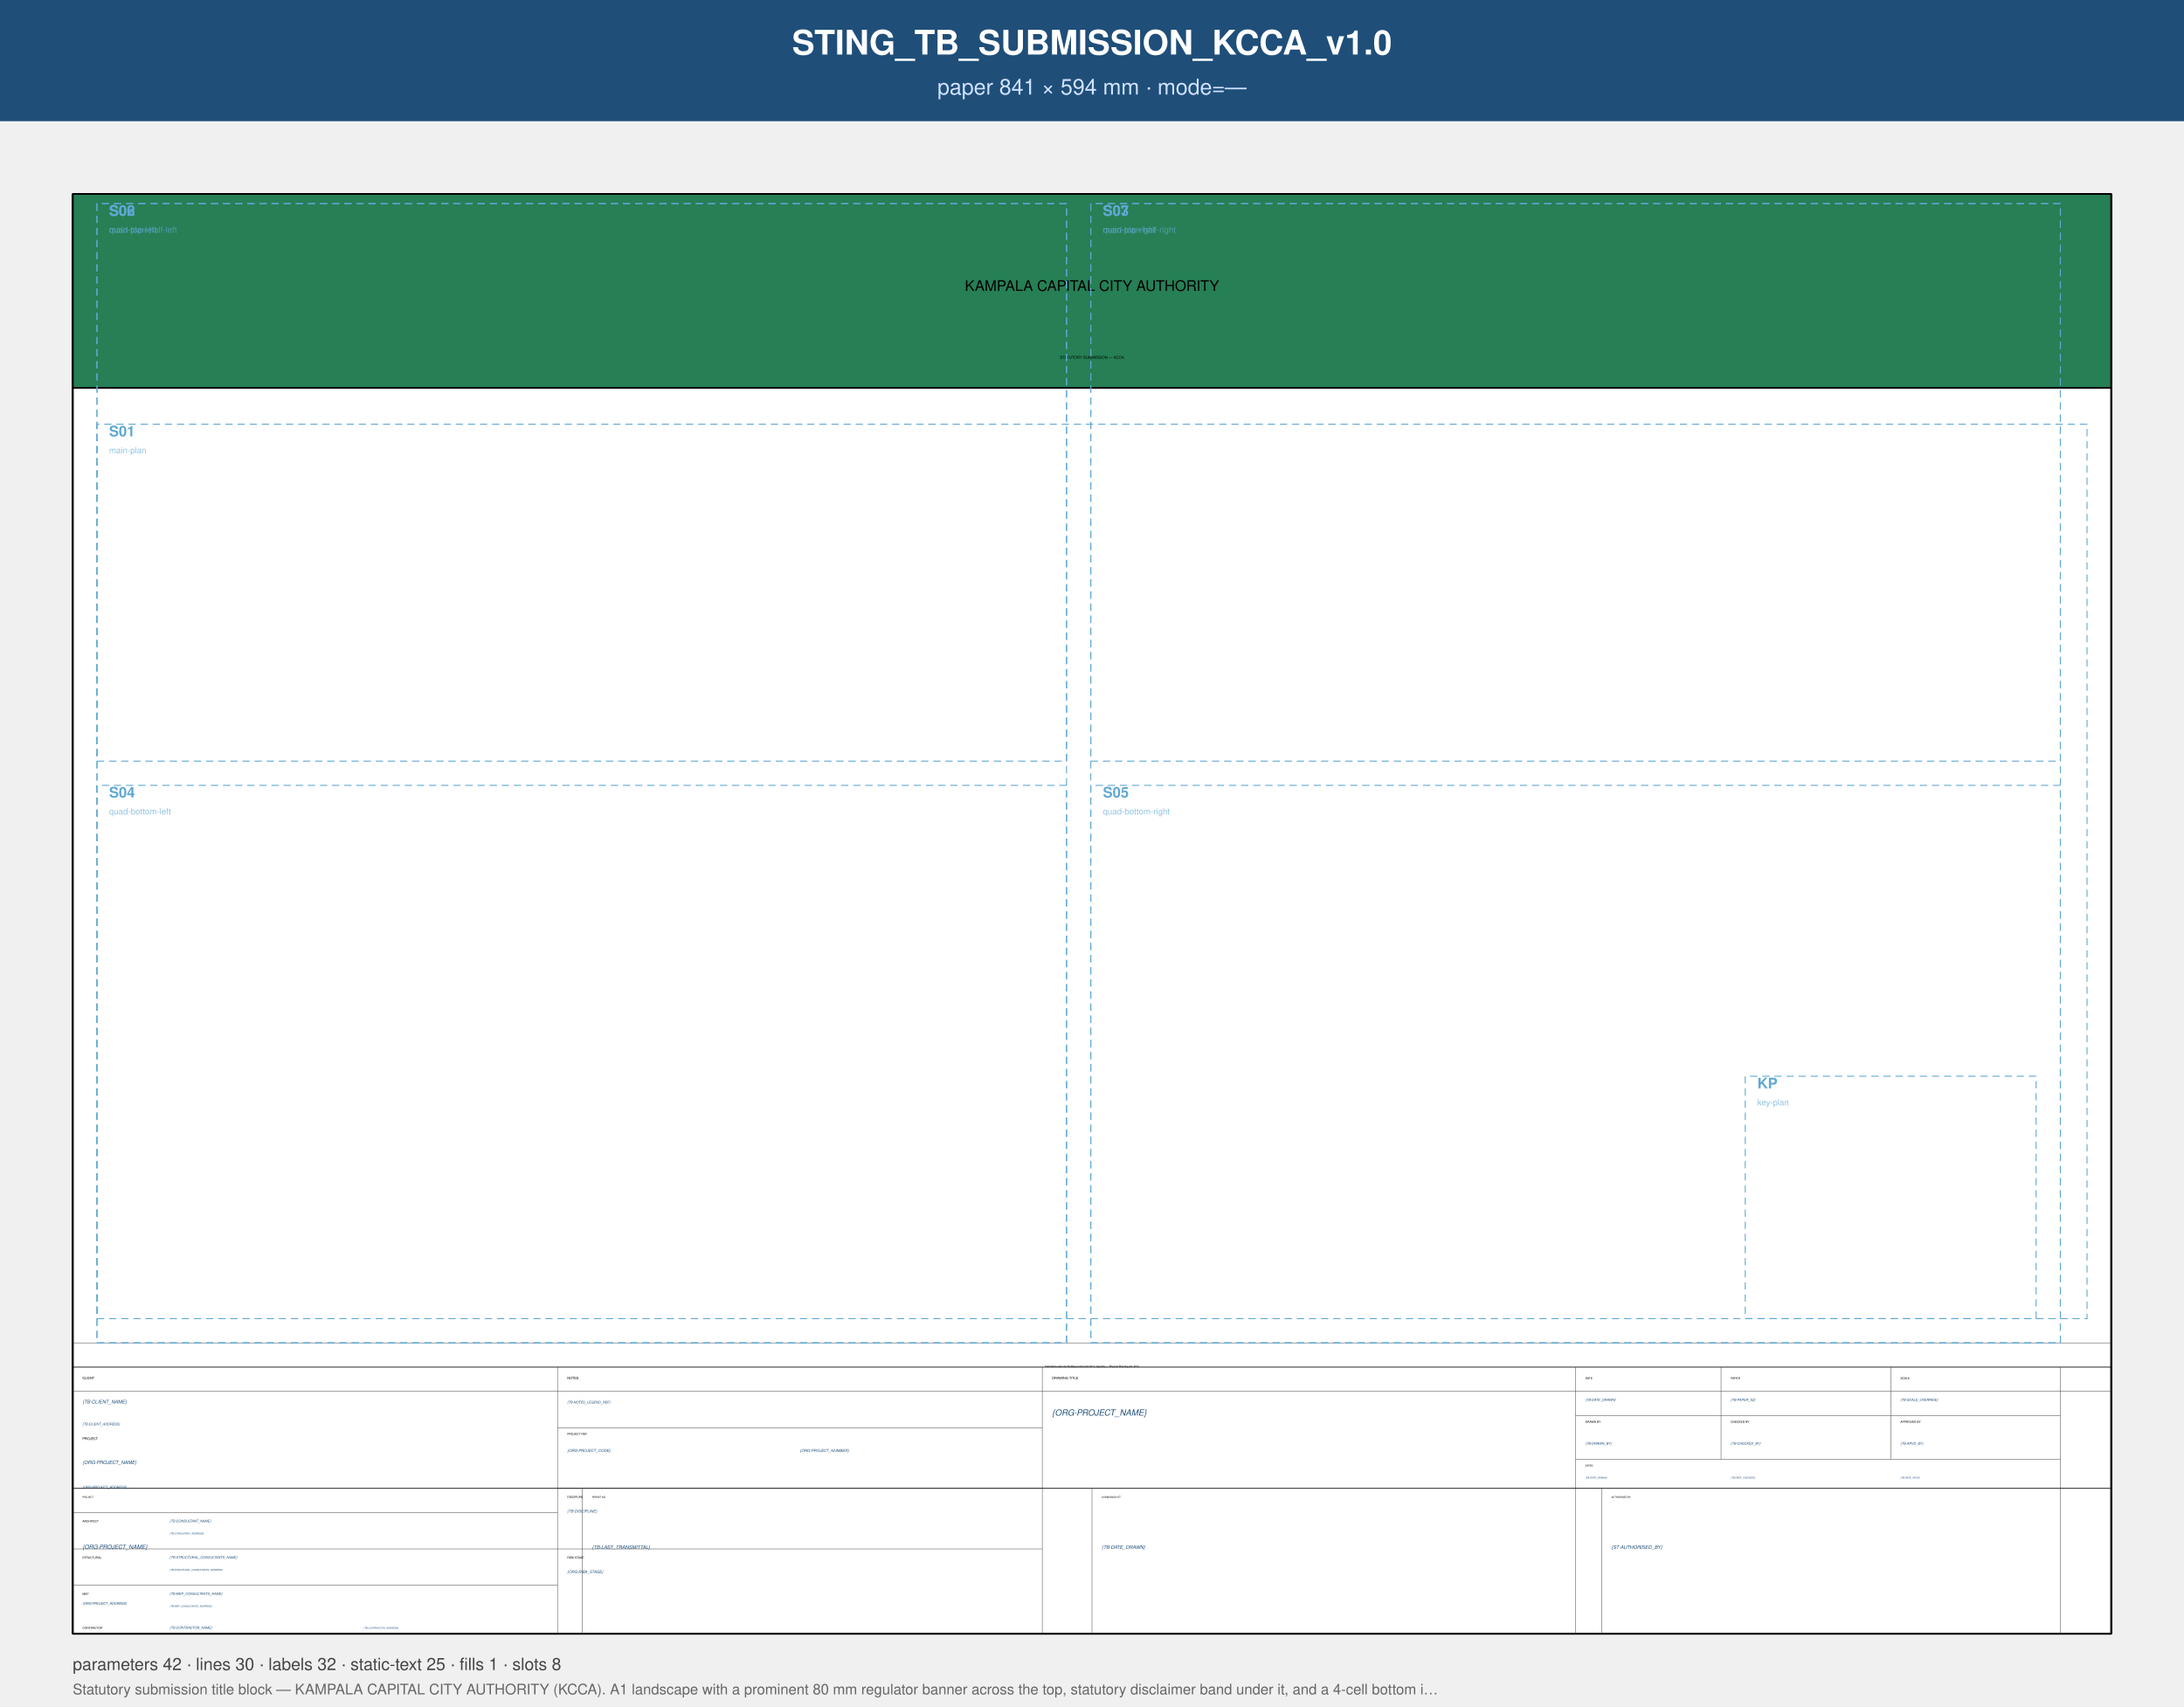
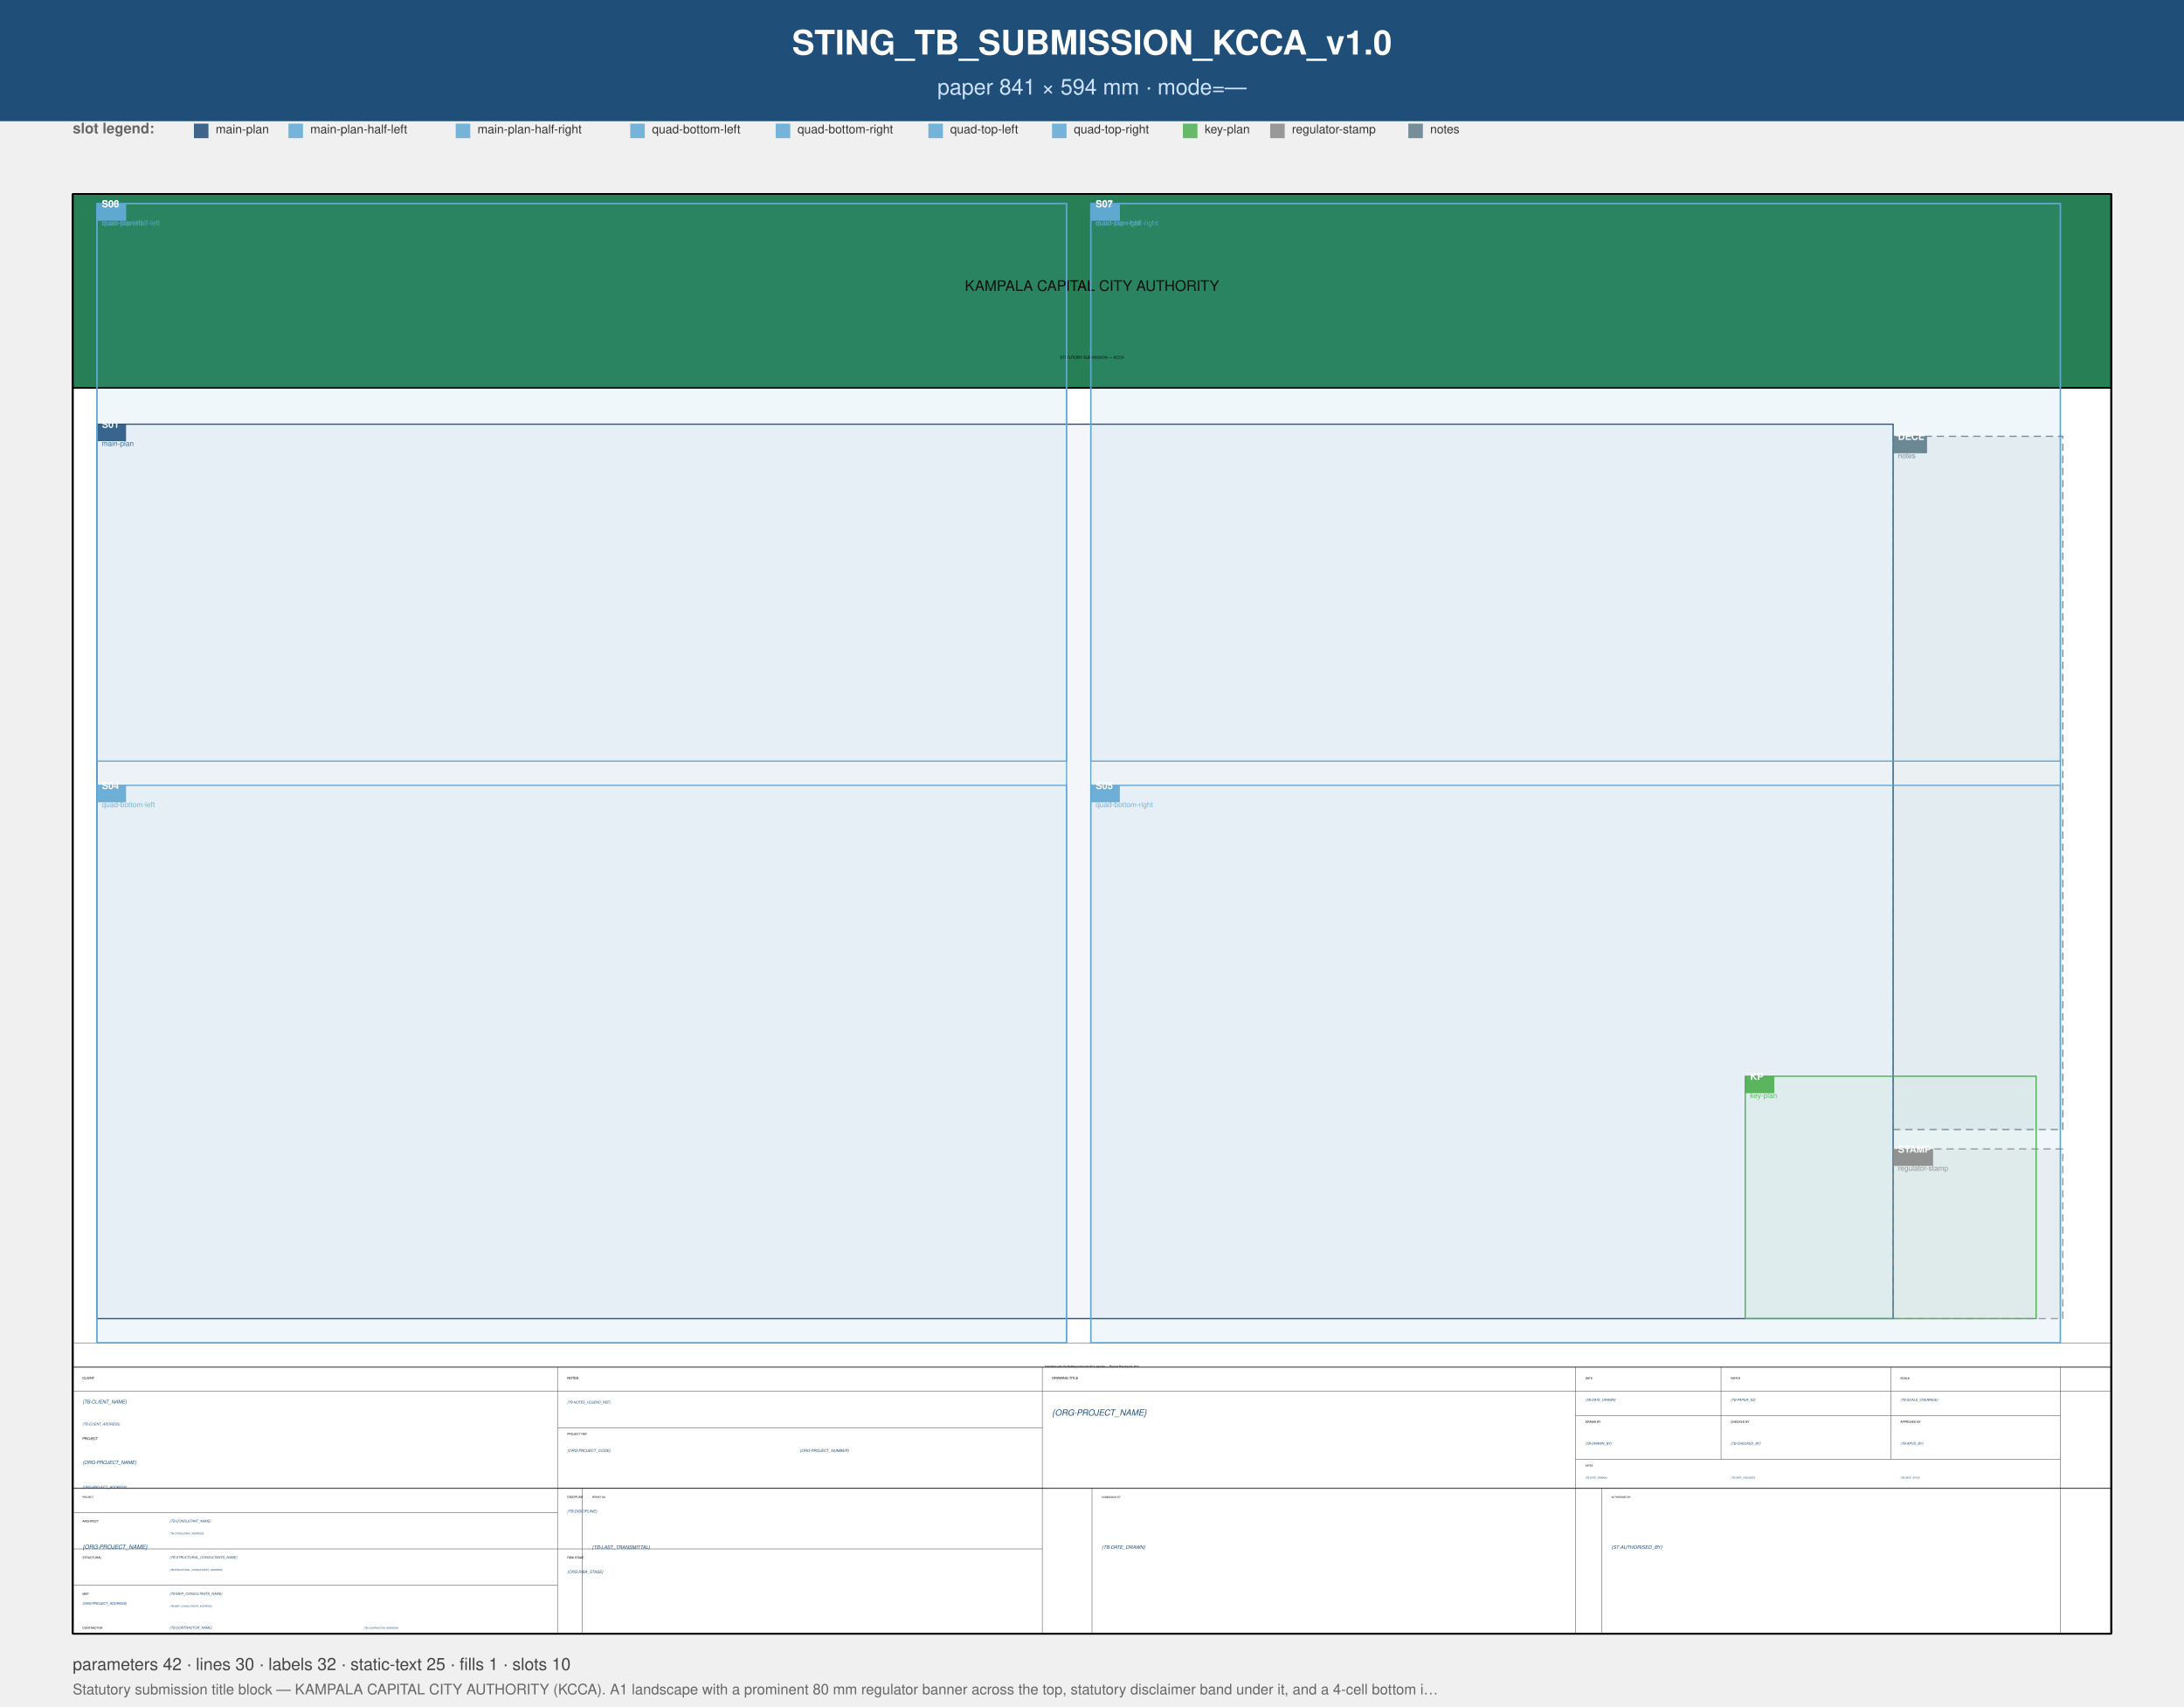
<svg xmlns="http://www.w3.org/2000/svg" viewBox="0 0 901 704" width="901mm" height="704mm" style="background:#fafafa;font-family:Helvetica,Arial,sans-serif;">
  <rect x="0" y="0" width="901" height="50" fill="#1F4E79" />
  <text x="450.5" y="22.5" text-anchor="middle" fill="#fff" font-size="14" font-weight="bold">STING_TB_SUBMISSION_KCCA_v1.0</text>
  <text x="450.5" y="39.0" text-anchor="middle" fill="#cfe2ff" font-size="9">paper 841 × 594 mm   ·   mode=—</text>
  <g transform="translate(30,674) scale(1,-1)">
    <rect x="0" y="0" width="841" height="594" fill="#ffffff" stroke="#1a1a1a" stroke-width="0.6" />
    <rect x="0" y="514" width="841" height="80" fill="#006937" opacity="0.85" />
    <line x1="0" y1="0" x2="841" y2="0" stroke="#000" stroke-width="0.7" />
    <line x1="841" y1="0" x2="841" y2="594" stroke="#000" stroke-width="0.7" />
    <line x1="841" y1="594" x2="0" y2="594" stroke="#000" stroke-width="0.7" />
    <line x1="0" y1="594" x2="0" y2="0" stroke="#000" stroke-width="0.7" />
    <line x1="0" y1="110" x2="841" y2="110" stroke="#222" stroke-width="0.35" />
    <line x1="200" y1="0" x2="200" y2="110" stroke="#444" stroke-width="0.18" />
    <line x1="400" y1="0" x2="400" y2="110" stroke="#444" stroke-width="0.18" />
    <line x1="620" y1="0" x2="620" y2="110" stroke="#444" stroke-width="0.18" />
    <line x1="820" y1="0" x2="820" y2="110" stroke="#444" stroke-width="0.18" />
    <line x1="0" y1="50" x2="200" y2="50" stroke="#444" stroke-width="0.18" />
    <line x1="0" y1="35" x2="200" y2="35" stroke="#444" stroke-width="0.18" />
    <line x1="0" y1="20" x2="200" y2="20" stroke="#444" stroke-width="0.18" />
    <line x1="200" y1="85" x2="400" y2="85" stroke="#444" stroke-width="0.18" />
    <line x1="200" y1="60" x2="400" y2="60" stroke="#444" stroke-width="0.18" />
    <line x1="200" y1="35" x2="400" y2="35" stroke="#444" stroke-width="0.18" />
    <line x1="620" y1="90" x2="820" y2="90" stroke="#444" stroke-width="0.18" />
    <line x1="620" y1="72" x2="820" y2="72" stroke="#444" stroke-width="0.18" />
    <line x1="680" y1="72" x2="680" y2="110" stroke="#444" stroke-width="0.18" />
    <line x1="750" y1="72" x2="750" y2="110" stroke="#444" stroke-width="0.18" />
    <line x1="0" y1="0" x2="841" y2="0" stroke="#000" stroke-width="0.7" />
    <line x1="841" y1="0" x2="841" y2="594" stroke="#000" stroke-width="0.7" />
    <line x1="841" y1="594" x2="0" y2="594" stroke="#000" stroke-width="0.7" />
    <line x1="0" y1="594" x2="0" y2="0" stroke="#000" stroke-width="0.7" />
    <line x1="0" y1="514" x2="841" y2="514" stroke="#000" stroke-width="0.7" />
    <line x1="0" y1="60" x2="841" y2="60" stroke="#222" stroke-width="0.35" />
    <line x1="210.25" y1="0" x2="210.25" y2="60" stroke="#444" stroke-width="0.18" />
    <line x1="420.5" y1="0" x2="420.5" y2="60" stroke="#444" stroke-width="0.18" />
    <line x1="630.75" y1="0" x2="630.75" y2="60" stroke="#444" stroke-width="0.18" />
    <line x1="0" y1="100" x2="841" y2="100" stroke="#444" stroke-width="0.18" />
    <line x1="0" y1="120" x2="841" y2="120" stroke="#444" stroke-width="0.18" />
    <g transform="translate(4,105) scale(1,-1)">
      <text x="0" y="0" font-size="1.4" text-anchor="start" fill="#000">CLIENT</text>
    </g>
    <g transform="translate(4,80) scale(1,-1)">
      <text x="0" y="0" font-size="1.4" text-anchor="start" fill="#000">PROJECT</text>
    </g>
    <g transform="translate(4,46) scale(1,-1)">
      <text x="0" y="0" font-size="1.2" text-anchor="start" fill="#000">ARCHITECT</text>
    </g>
    <g transform="translate(4,31) scale(1,-1)">
      <text x="0" y="0" font-size="1.2" text-anchor="start" fill="#000">STRUCTURAL</text>
    </g>
    <g transform="translate(4,16) scale(1,-1)">
      <text x="0" y="0" font-size="1.2" text-anchor="start" fill="#000">MEP</text>
    </g>
    <g transform="translate(4,2) scale(1,-1)">
      <text x="0" y="0" font-size="1.2" text-anchor="start" fill="#000">CONTRACTOR</text>
    </g>
    <g transform="translate(204,105) scale(1,-1)">
      <text x="0" y="0" font-size="1.4" text-anchor="start" fill="#000">NOTES</text>
    </g>
    <g transform="translate(404,105) scale(1,-1)">
      <text x="0" y="0" font-size="1.4" text-anchor="start" fill="#000">DRAWING TITLE</text>
    </g>
    <g transform="translate(204,82) scale(1,-1)">
      <text x="0" y="0" font-size="1.2" text-anchor="start" fill="#000">PROJECT REF.</text>
    </g>
    <g transform="translate(204,56) scale(1,-1)">
      <text x="0" y="0" font-size="1.2" text-anchor="start" fill="#000">DISCIPLINE</text>
    </g>
    <g transform="translate(204,31) scale(1,-1)">
      <text x="0" y="0" font-size="1.2" text-anchor="start" fill="#000">RIBA STAGE</text>
    </g>
    <g transform="translate(624,105) scale(1,-1)">
      <text x="0" y="0" font-size="1.2" text-anchor="start" fill="#000">DATE</text>
    </g>
    <g transform="translate(684,105) scale(1,-1)">
      <text x="0" y="0" font-size="1.2" text-anchor="start" fill="#000">PAPER</text>
    </g>
    <g transform="translate(754,105) scale(1,-1)">
      <text x="0" y="0" font-size="1.2" text-anchor="start" fill="#000">SCALE</text>
    </g>
    <g transform="translate(624,87) scale(1,-1)">
      <text x="0" y="0" font-size="1.2" text-anchor="start" fill="#000">DRAWN BY</text>
    </g>
    <g transform="translate(684,87) scale(1,-1)">
      <text x="0" y="0" font-size="1.2" text-anchor="start" fill="#000">CHECKED BY</text>
    </g>
    <g transform="translate(754,87) scale(1,-1)">
      <text x="0" y="0" font-size="1.2" text-anchor="start" fill="#000">APPROVED BY</text>
    </g>
    <g transform="translate(624,69) scale(1,-1)">
      <text x="0" y="0" font-size="1.0" text-anchor="start" fill="#000">DATES</text>
    </g>
    <g transform="translate(420.5,554.0) scale(1,-1)">
      <text x="0" y="0" font-size="6.0" text-anchor="middle" fill="#000">KAMPALA CAPITAL CITY AUTHORITY</text>
    </g>
    <g transform="translate(420.5,526) scale(1,-1)">
      <text x="0" y="0" font-size="1.6" text-anchor="middle" fill="#000">STATUTORY SUBMISSION — KCCA</text>
    </g>
    <g transform="translate(420.5,110) scale(1,-1)">
      <text x="0" y="0" font-size="1.0" text-anchor="middle" fill="#000">Submitted under the Building Control Act 2013 (Uganda) — Physical Planning Act, 2010</text>
    </g>
    <g transform="translate(4,56) scale(1,-1)">
      <text x="0" y="0" font-size="1.0" text-anchor="start" fill="#000">PROJECT</text>
    </g>
    <g transform="translate(214.25,56) scale(1,-1)">
      <text x="0" y="0" font-size="1.0" text-anchor="start" fill="#000">PERMIT NO</text>
    </g>
    <g transform="translate(424.5,56) scale(1,-1)">
      <text x="0" y="0" font-size="1.0" text-anchor="start" fill="#000">SUBMISSION DT</text>
    </g>
    <g transform="translate(634.75,56) scale(1,-1)">
      <text x="0" y="0" font-size="1.0" text-anchor="start" fill="#000">AUTHORISED BY</text>
    </g>
    <g transform="translate(4,95) scale(1,-1)">
      <text x="0" y="0" font-size="2.0" text-anchor="start" fill="#1F4E79" font-style="italic">{TB·CLIENT_NAME}</text>
    </g>
    <g transform="translate(4,86) scale(1,-1)">
      <text x="0" y="0" font-size="1.4" text-anchor="start" fill="#1F4E79" font-style="italic">{TB·CLIENT_ADDRESS}</text>
    </g>
    <g transform="translate(4,70) scale(1,-1)">
      <text x="0" y="0" font-size="2.0" text-anchor="start" fill="#1F4E79" font-style="italic">{ORG·PROJECT_NAME}</text>
    </g>
    <g transform="translate(4,60) scale(1,-1)">
      <text x="0" y="0" font-size="1.4" text-anchor="start" fill="#1F4E79" font-style="italic">{ORG·PROJECT_ADDRESS}</text>
    </g>
    <g transform="translate(40,46) scale(1,-1)">
      <text x="0" y="0" font-size="1.4" text-anchor="start" fill="#1F4E79" font-style="italic">{TB·CONSULTANT_NAME}</text>
    </g>
    <g transform="translate(40,41) scale(1,-1)">
      <text x="0" y="0" font-size="1.0" text-anchor="start" fill="#1F4E79" font-style="italic">{TB·CONSULTANT_ADDRESS}</text>
    </g>
    <g transform="translate(40,31) scale(1,-1)">
      <text x="0" y="0" font-size="1.4" text-anchor="start" fill="#1F4E79" font-style="italic">{TB·STRUCTURAL_CONSULTANTS_NAME}</text>
    </g>
    <g transform="translate(40,26) scale(1,-1)">
      <text x="0" y="0" font-size="1.0" text-anchor="start" fill="#1F4E79" font-style="italic">{TB·STRUCTURAL_CONSULTANTS_ADDRESS}</text>
    </g>
    <g transform="translate(40,16) scale(1,-1)">
      <text x="0" y="0" font-size="1.4" text-anchor="start" fill="#1F4E79" font-style="italic">{TB·MEP_CONSULTANTS_NAME}</text>
    </g>
    <g transform="translate(40,11) scale(1,-1)">
      <text x="0" y="0" font-size="1.0" text-anchor="start" fill="#1F4E79" font-style="italic">{TB·MEP_CONSULTANTS_ADDRESS}</text>
    </g>
    <g transform="translate(40,2) scale(1,-1)">
      <text x="0" y="0" font-size="1.4" text-anchor="start" fill="#1F4E79" font-style="italic">{TB·CONTRACTOR_NAME}</text>
    </g>
    <g transform="translate(120,2) scale(1,-1)">
      <text x="0" y="0" font-size="1.0" text-anchor="start" fill="#1F4E79" font-style="italic">{TB·CONTRACTOR_ADDRESS}</text>
    </g>
    <g transform="translate(204,75) scale(1,-1)">
      <text x="0" y="0" font-size="1.6" text-anchor="start" fill="#1F4E79" font-style="italic">{ORG·PROJECT_CODE}</text>
    </g>
    <g transform="translate(300,75) scale(1,-1)">
      <text x="0" y="0" font-size="1.6" text-anchor="start" fill="#1F4E79" font-style="italic">{ORG·PROJECT_NUMBER}</text>
    </g>
    <g transform="translate(204,50) scale(1,-1)">
      <text x="0" y="0" font-size="1.6" text-anchor="start" fill="#1F4E79" font-style="italic">{TB·DISCIPLINE}</text>
    </g>
    <g transform="translate(204,25) scale(1,-1)">
      <text x="0" y="0" font-size="1.6" text-anchor="start" fill="#1F4E79" font-style="italic">{ORG·RIBA_STAGE}</text>
    </g>
    <g transform="translate(204,95) scale(1,-1)">
      <text x="0" y="0" font-size="1.4" text-anchor="start" fill="#1F4E79" font-style="italic">{TB·NOTES_LEGEND_REF}</text>
    </g>
    <g transform="translate(404,90) scale(1,-1)">
      <text x="0" y="0" font-size="3.5" text-anchor="start" fill="#1F4E79" font-style="italic">{ORG·PROJECT_NAME}</text>
    </g>
    <g transform="translate(624,96) scale(1,-1)">
      <text x="0" y="0" font-size="1.4" text-anchor="start" fill="#1F4E79" font-style="italic">{TB·DATE_DRAWN}</text>
    </g>
    <g transform="translate(684,96) scale(1,-1)">
      <text x="0" y="0" font-size="1.4" text-anchor="start" fill="#1F4E79" font-style="italic">{TB·PAPER_SZ}</text>
    </g>
    <g transform="translate(754,96) scale(1,-1)">
      <text x="0" y="0" font-size="1.4" text-anchor="start" fill="#1F4E79" font-style="italic">{TB·SCALE_OVERRIDE}</text>
    </g>
    <g transform="translate(624,78) scale(1,-1)">
      <text x="0" y="0" font-size="1.4" text-anchor="start" fill="#1F4E79" font-style="italic">{TB·DRAWN_BY}</text>
    </g>
    <g transform="translate(684,78) scale(1,-1)">
      <text x="0" y="0" font-size="1.4" text-anchor="start" fill="#1F4E79" font-style="italic">{TB·CHECKED_BY}</text>
    </g>
    <g transform="translate(754,78) scale(1,-1)">
      <text x="0" y="0" font-size="1.4" text-anchor="start" fill="#1F4E79" font-style="italic">{TB·APVD_BY}</text>
    </g>
    <g transform="translate(624,64) scale(1,-1)">
      <text x="0" y="0" font-size="1.0" text-anchor="start" fill="#1F4E79" font-style="italic">{TB·DATE_DRAWN}</text>
    </g>
    <g transform="translate(684,64) scale(1,-1)">
      <text x="0" y="0" font-size="1.0" text-anchor="start" fill="#1F4E79" font-style="italic">{TB·DATE_CHECKED}</text>
    </g>
    <g transform="translate(754,64) scale(1,-1)">
      <text x="0" y="0" font-size="1.0" text-anchor="start" fill="#1F4E79" font-style="italic">{TB·DATE_APVD}</text>
    </g>
    <g transform="translate(4,35) scale(1,-1)">
      <text x="0" y="0" font-size="2.4" text-anchor="start" fill="#1F4E79" font-style="italic">{ORG·PROJECT_NAME}</text>
    </g>
    <g transform="translate(214.25,35) scale(1,-1)">
      <text x="0" y="0" font-size="2.0" text-anchor="start" fill="#1F4E79" font-style="italic">{TB·LAST_TRANSMITTAL}</text>
    </g>
    <g transform="translate(424.5,35) scale(1,-1)">
      <text x="0" y="0" font-size="2.0" text-anchor="start" fill="#1F4E79" font-style="italic">{TB·DATE_DRAWN}</text>
    </g>
    <g transform="translate(634.75,35) scale(1,-1)">
      <text x="0" y="0" font-size="2.0" text-anchor="start" fill="#1F4E79" font-style="italic">{ST·AUTHORISED_BY}</text>
    </g>
    <g transform="translate(4,12) scale(1,-1)">
      <text x="0" y="0" font-size="1.4" text-anchor="start" fill="#1F4E79" font-style="italic">{ORG·PROJECT_ADDRESS}</text>
    </g>
-     <rect x="10" y="130" width="821" height="369" fill="none" stroke="#5fa8d3" stroke-width="0.4" stroke-dasharray="3,2" />
-     <g transform="translate(15,494) scale(1,-1)">
-       <text x="0" y="0" font-size="6" font-weight="bold" fill="#5fa8d3">S01</text>
-     </g>
-     <g transform="translate(15,487) scale(1,-1)">
-       <text x="0" y="0" font-size="3.5" fill="#5fa8d3" opacity="0.7">main-plan</text>
-     </g>
-     <rect x="10" y="120" width="400" height="470" fill="none" stroke="#5fa8d3" stroke-width="0.4" stroke-dasharray="3,2" />
-     <g transform="translate(15,585) scale(1,-1)">
-       <text x="0" y="0" font-size="6" font-weight="bold" fill="#5fa8d3">S02</text>
-     </g>
-     <g transform="translate(15,578) scale(1,-1)">
-       <text x="0" y="0" font-size="3.5" fill="#5fa8d3" opacity="0.7">main-plan-half-left</text>
-     </g>
-     <rect x="420" y="120" width="400" height="470" fill="none" stroke="#5fa8d3" stroke-width="0.4" stroke-dasharray="3,2" />
-     <g transform="translate(425,585) scale(1,-1)">
-       <text x="0" y="0" font-size="6" font-weight="bold" fill="#5fa8d3">S03</text>
-     </g>
-     <g transform="translate(425,578) scale(1,-1)">
-       <text x="0" y="0" font-size="3.5" fill="#5fa8d3" opacity="0.7">main-plan-half-right</text>
-     </g>
-     <rect x="10" y="120" width="400" height="230" fill="none" stroke="#5fa8d3" stroke-width="0.4" stroke-dasharray="3,2" />
-     <g transform="translate(15,345) scale(1,-1)">
-       <text x="0" y="0" font-size="6" font-weight="bold" fill="#5fa8d3">S04</text>
-     </g>
-     <g transform="translate(15,338) scale(1,-1)">
-       <text x="0" y="0" font-size="3.5" fill="#5fa8d3" opacity="0.7">quad-bottom-left</text>
-     </g>
-     <rect x="420" y="120" width="400" height="230" fill="none" stroke="#5fa8d3" stroke-width="0.4" stroke-dasharray="3,2" />
-     <g transform="translate(425,345) scale(1,-1)">
-       <text x="0" y="0" font-size="6" font-weight="bold" fill="#5fa8d3">S05</text>
-     </g>
-     <g transform="translate(425,338) scale(1,-1)">
-       <text x="0" y="0" font-size="3.5" fill="#5fa8d3" opacity="0.7">quad-bottom-right</text>
-     </g>
-     <rect x="10" y="360" width="400" height="230" fill="none" stroke="#5fa8d3" stroke-width="0.4" stroke-dasharray="3,2" />
-     <g transform="translate(15,585) scale(1,-1)">
-       <text x="0" y="0" font-size="6" font-weight="bold" fill="#5fa8d3">S06</text>
-     </g>
-     <g transform="translate(15,578) scale(1,-1)">
-       <text x="0" y="0" font-size="3.5" fill="#5fa8d3" opacity="0.7">quad-top-left</text>
-     </g>
-     <rect x="420" y="360" width="400" height="230" fill="none" stroke="#5fa8d3" stroke-width="0.4" stroke-dasharray="3,2" />
-     <g transform="translate(425,585) scale(1,-1)">
-       <text x="0" y="0" font-size="6" font-weight="bold" fill="#5fa8d3">S07</text>
-     </g>
-     <g transform="translate(425,578) scale(1,-1)">
-       <text x="0" y="0" font-size="3.5" fill="#5fa8d3" opacity="0.7">quad-top-right</text>
-     </g>
-     <rect x="690" y="130" width="120" height="100" fill="none" stroke="#5fa8d3" stroke-width="0.4" stroke-dasharray="3,2" />
-     <g transform="translate(695,225) scale(1,-1)">
-       <text x="0" y="0" font-size="6" font-weight="bold" fill="#5fa8d3">KP</text>
-     </g>
-     <g transform="translate(695,218) scale(1,-1)">
-       <text x="0" y="0" font-size="3.5" fill="#5fa8d3" opacity="0.7">key-plan</text>
+     <rect x="10" y="130" width="741" height="369" fill="#1F4E79" fill-opacity="0.05" stroke="#1F4E79" stroke-width="0.5" stroke-dasharray="" opacity="1.0" />
+     <rect x="10" y="492" width="12" height="7" fill="#1F4E79" opacity="0.9" />
+     <g transform="translate(12,497.5) scale(1,-1)">
+       <text x="0" y="0" font-size="4" font-weight="bold" fill="#fff">S01</text>
+     </g>
+     <g transform="translate(12,490) scale(1,-1)">
+       <text x="0" y="0" font-size="3" fill="#1F4E79" opacity="0.85">main-plan</text>
+     </g>
+     <rect x="10" y="120" width="400" height="470" fill="#5fa8d3" fill-opacity="0.05" stroke="#5fa8d3" stroke-width="0.5" stroke-dasharray="" opacity="1.0" />
+     <rect x="10" y="583" width="12" height="7" fill="#5fa8d3" opacity="0.9" />
+     <g transform="translate(12,588.5) scale(1,-1)">
+       <text x="0" y="0" font-size="4" font-weight="bold" fill="#fff">S02</text>
+     </g>
+     <g transform="translate(12,581) scale(1,-1)">
+       <text x="0" y="0" font-size="3" fill="#5fa8d3" opacity="0.85">main-plan-half-left</text>
+     </g>
+     <rect x="420" y="120" width="400" height="470" fill="#5fa8d3" fill-opacity="0.05" stroke="#5fa8d3" stroke-width="0.5" stroke-dasharray="" opacity="1.0" />
+     <rect x="420" y="583" width="12" height="7" fill="#5fa8d3" opacity="0.9" />
+     <g transform="translate(422,588.5) scale(1,-1)">
+       <text x="0" y="0" font-size="4" font-weight="bold" fill="#fff">S03</text>
+     </g>
+     <g transform="translate(422,581) scale(1,-1)">
+       <text x="0" y="0" font-size="3" fill="#5fa8d3" opacity="0.85">main-plan-half-right</text>
+     </g>
+     <rect x="10" y="120" width="400" height="230" fill="#5fa8d3" fill-opacity="0.05" stroke="#5fa8d3" stroke-width="0.5" stroke-dasharray="" opacity="1.0" />
+     <rect x="10" y="343" width="12" height="7" fill="#5fa8d3" opacity="0.9" />
+     <g transform="translate(12,348.5) scale(1,-1)">
+       <text x="0" y="0" font-size="4" font-weight="bold" fill="#fff">S04</text>
+     </g>
+     <g transform="translate(12,341) scale(1,-1)">
+       <text x="0" y="0" font-size="3" fill="#5fa8d3" opacity="0.85">quad-bottom-left</text>
+     </g>
+     <rect x="420" y="120" width="400" height="230" fill="#5fa8d3" fill-opacity="0.05" stroke="#5fa8d3" stroke-width="0.5" stroke-dasharray="" opacity="1.0" />
+     <rect x="420" y="343" width="12" height="7" fill="#5fa8d3" opacity="0.9" />
+     <g transform="translate(422,348.5) scale(1,-1)">
+       <text x="0" y="0" font-size="4" font-weight="bold" fill="#fff">S05</text>
+     </g>
+     <g transform="translate(422,341) scale(1,-1)">
+       <text x="0" y="0" font-size="3" fill="#5fa8d3" opacity="0.85">quad-bottom-right</text>
+     </g>
+     <rect x="10" y="360" width="400" height="230" fill="#5fa8d3" fill-opacity="0.05" stroke="#5fa8d3" stroke-width="0.5" stroke-dasharray="" opacity="1.0" />
+     <rect x="10" y="583" width="12" height="7" fill="#5fa8d3" opacity="0.9" />
+     <g transform="translate(12,588.5) scale(1,-1)">
+       <text x="0" y="0" font-size="4" font-weight="bold" fill="#fff">S06</text>
+     </g>
+     <g transform="translate(12,581) scale(1,-1)">
+       <text x="0" y="0" font-size="3" fill="#5fa8d3" opacity="0.85">quad-top-left</text>
+     </g>
+     <rect x="420" y="360" width="400" height="230" fill="#5fa8d3" fill-opacity="0.05" stroke="#5fa8d3" stroke-width="0.5" stroke-dasharray="" opacity="1.0" />
+     <rect x="420" y="583" width="12" height="7" fill="#5fa8d3" opacity="0.9" />
+     <g transform="translate(422,588.5) scale(1,-1)">
+       <text x="0" y="0" font-size="4" font-weight="bold" fill="#fff">S07</text>
+     </g>
+     <g transform="translate(422,581) scale(1,-1)">
+       <text x="0" y="0" font-size="3" fill="#5fa8d3" opacity="0.85">quad-top-right</text>
+     </g>
+     <rect x="690" y="130" width="120" height="100" fill="#4CAF50" fill-opacity="0.05" stroke="#4CAF50" stroke-width="0.5" stroke-dasharray="" opacity="1.0" />
+     <rect x="690" y="223" width="12" height="7" fill="#4CAF50" opacity="0.9" />
+     <g transform="translate(692,228.5) scale(1,-1)">
+       <text x="0" y="0" font-size="4" font-weight="bold" fill="#fff">KP</text>
+     </g>
+     <g transform="translate(692,221) scale(1,-1)">
+       <text x="0" y="0" font-size="3" fill="#4CAF50" opacity="0.85">key-plan</text>
+     </g>
+     <rect x="751" y="130" width="70" height="70" fill="#888" fill-opacity="0.10" stroke="#888" stroke-width="0.5" stroke-dasharray="3,2" opacity="0.85" />
+     <rect x="751" y="193" width="16.5" height="7" fill="#888" opacity="0.9" />
+     <g transform="translate(753,198.5) scale(1,-1)">
+       <text x="0" y="0" font-size="4" font-weight="bold" fill="#fff">STAMP</text>
+     </g>
+     <g transform="translate(753,191) scale(1,-1)">
+       <text x="0" y="0" font-size="3" fill="#888" opacity="0.85">regulator-stamp</text>
+     </g>
+     <rect x="751" y="208" width="70" height="286" fill="#607D8B" fill-opacity="0.10" stroke="#607D8B" stroke-width="0.5" stroke-dasharray="3,2" opacity="0.85" />
+     <rect x="751" y="487" width="14.0" height="7" fill="#607D8B" opacity="0.9" />
+     <g transform="translate(753,492.5) scale(1,-1)">
+       <text x="0" y="0" font-size="4" font-weight="bold" fill="#fff">DECL</text>
+     </g>
+     <g transform="translate(753,485) scale(1,-1)">
+       <text x="0" y="0" font-size="3" fill="#607D8B" opacity="0.85">notes</text>
    </g>
  </g>
-   <text x="30" y="689.0" font-size="7" fill="#444">parameters 42  ·  lines 30  ·  labels 32  ·  static-text 25  ·  fills 1  ·  slots 8</text>
+   <text x="30" y="55" font-size="6" fill="#666" font-weight="bold">slot legend:</text>
+   <rect x="80" y="51" width="6" height="6" fill="#1F4E79" opacity="0.85" />
+   <text x="89" y="55" font-size="5" fill="#333">main-plan</text>
+   <rect x="119" y="51" width="6" height="6" fill="#5fa8d3" opacity="0.85" />
+   <text x="128" y="55" font-size="5" fill="#333">main-plan-half-left</text>
+   <rect x="188" y="51" width="6" height="6" fill="#5fa8d3" opacity="0.85" />
+   <text x="197" y="55" font-size="5" fill="#333">main-plan-half-right</text>
+   <rect x="260" y="51" width="6" height="6" fill="#5fa8d3" opacity="0.85" />
+   <text x="269" y="55" font-size="5" fill="#333">quad-bottom-left</text>
+   <rect x="320" y="51" width="6" height="6" fill="#5fa8d3" opacity="0.85" />
+   <text x="329" y="55" font-size="5" fill="#333">quad-bottom-right</text>
+   <rect x="383" y="51" width="6" height="6" fill="#5fa8d3" opacity="0.85" />
+   <text x="392" y="55" font-size="5" fill="#333">quad-top-left</text>
+   <rect x="434" y="51" width="6" height="6" fill="#5fa8d3" opacity="0.85" />
+   <text x="443" y="55" font-size="5" fill="#333">quad-top-right</text>
+   <rect x="488" y="51" width="6" height="6" fill="#4CAF50" opacity="0.85" />
+   <text x="497" y="55" font-size="5" fill="#333">key-plan</text>
+   <rect x="524" y="51" width="6" height="6" fill="#888" opacity="0.85" />
+   <text x="533" y="55" font-size="5" fill="#333">regulator-stamp</text>
+   <rect x="581" y="51" width="6" height="6" fill="#607D8B" opacity="0.85" />
+   <text x="590" y="55" font-size="5" fill="#333">notes</text>
+   <text x="30" y="689.0" font-size="7" fill="#444">parameters 42  ·  lines 30  ·  labels 32  ·  static-text 25  ·  fills 1  ·  slots 10</text>
  <text x="30" y="699.0" font-size="6" fill="#666">Statutory submission title block — KAMPALA CAPITAL CITY AUTHORITY (KCCA). A1 landscape with a prominent 80 mm regulator banner across the top, statutory disclaimer band under it, and a 4-cell bottom i…</text>
</svg>
